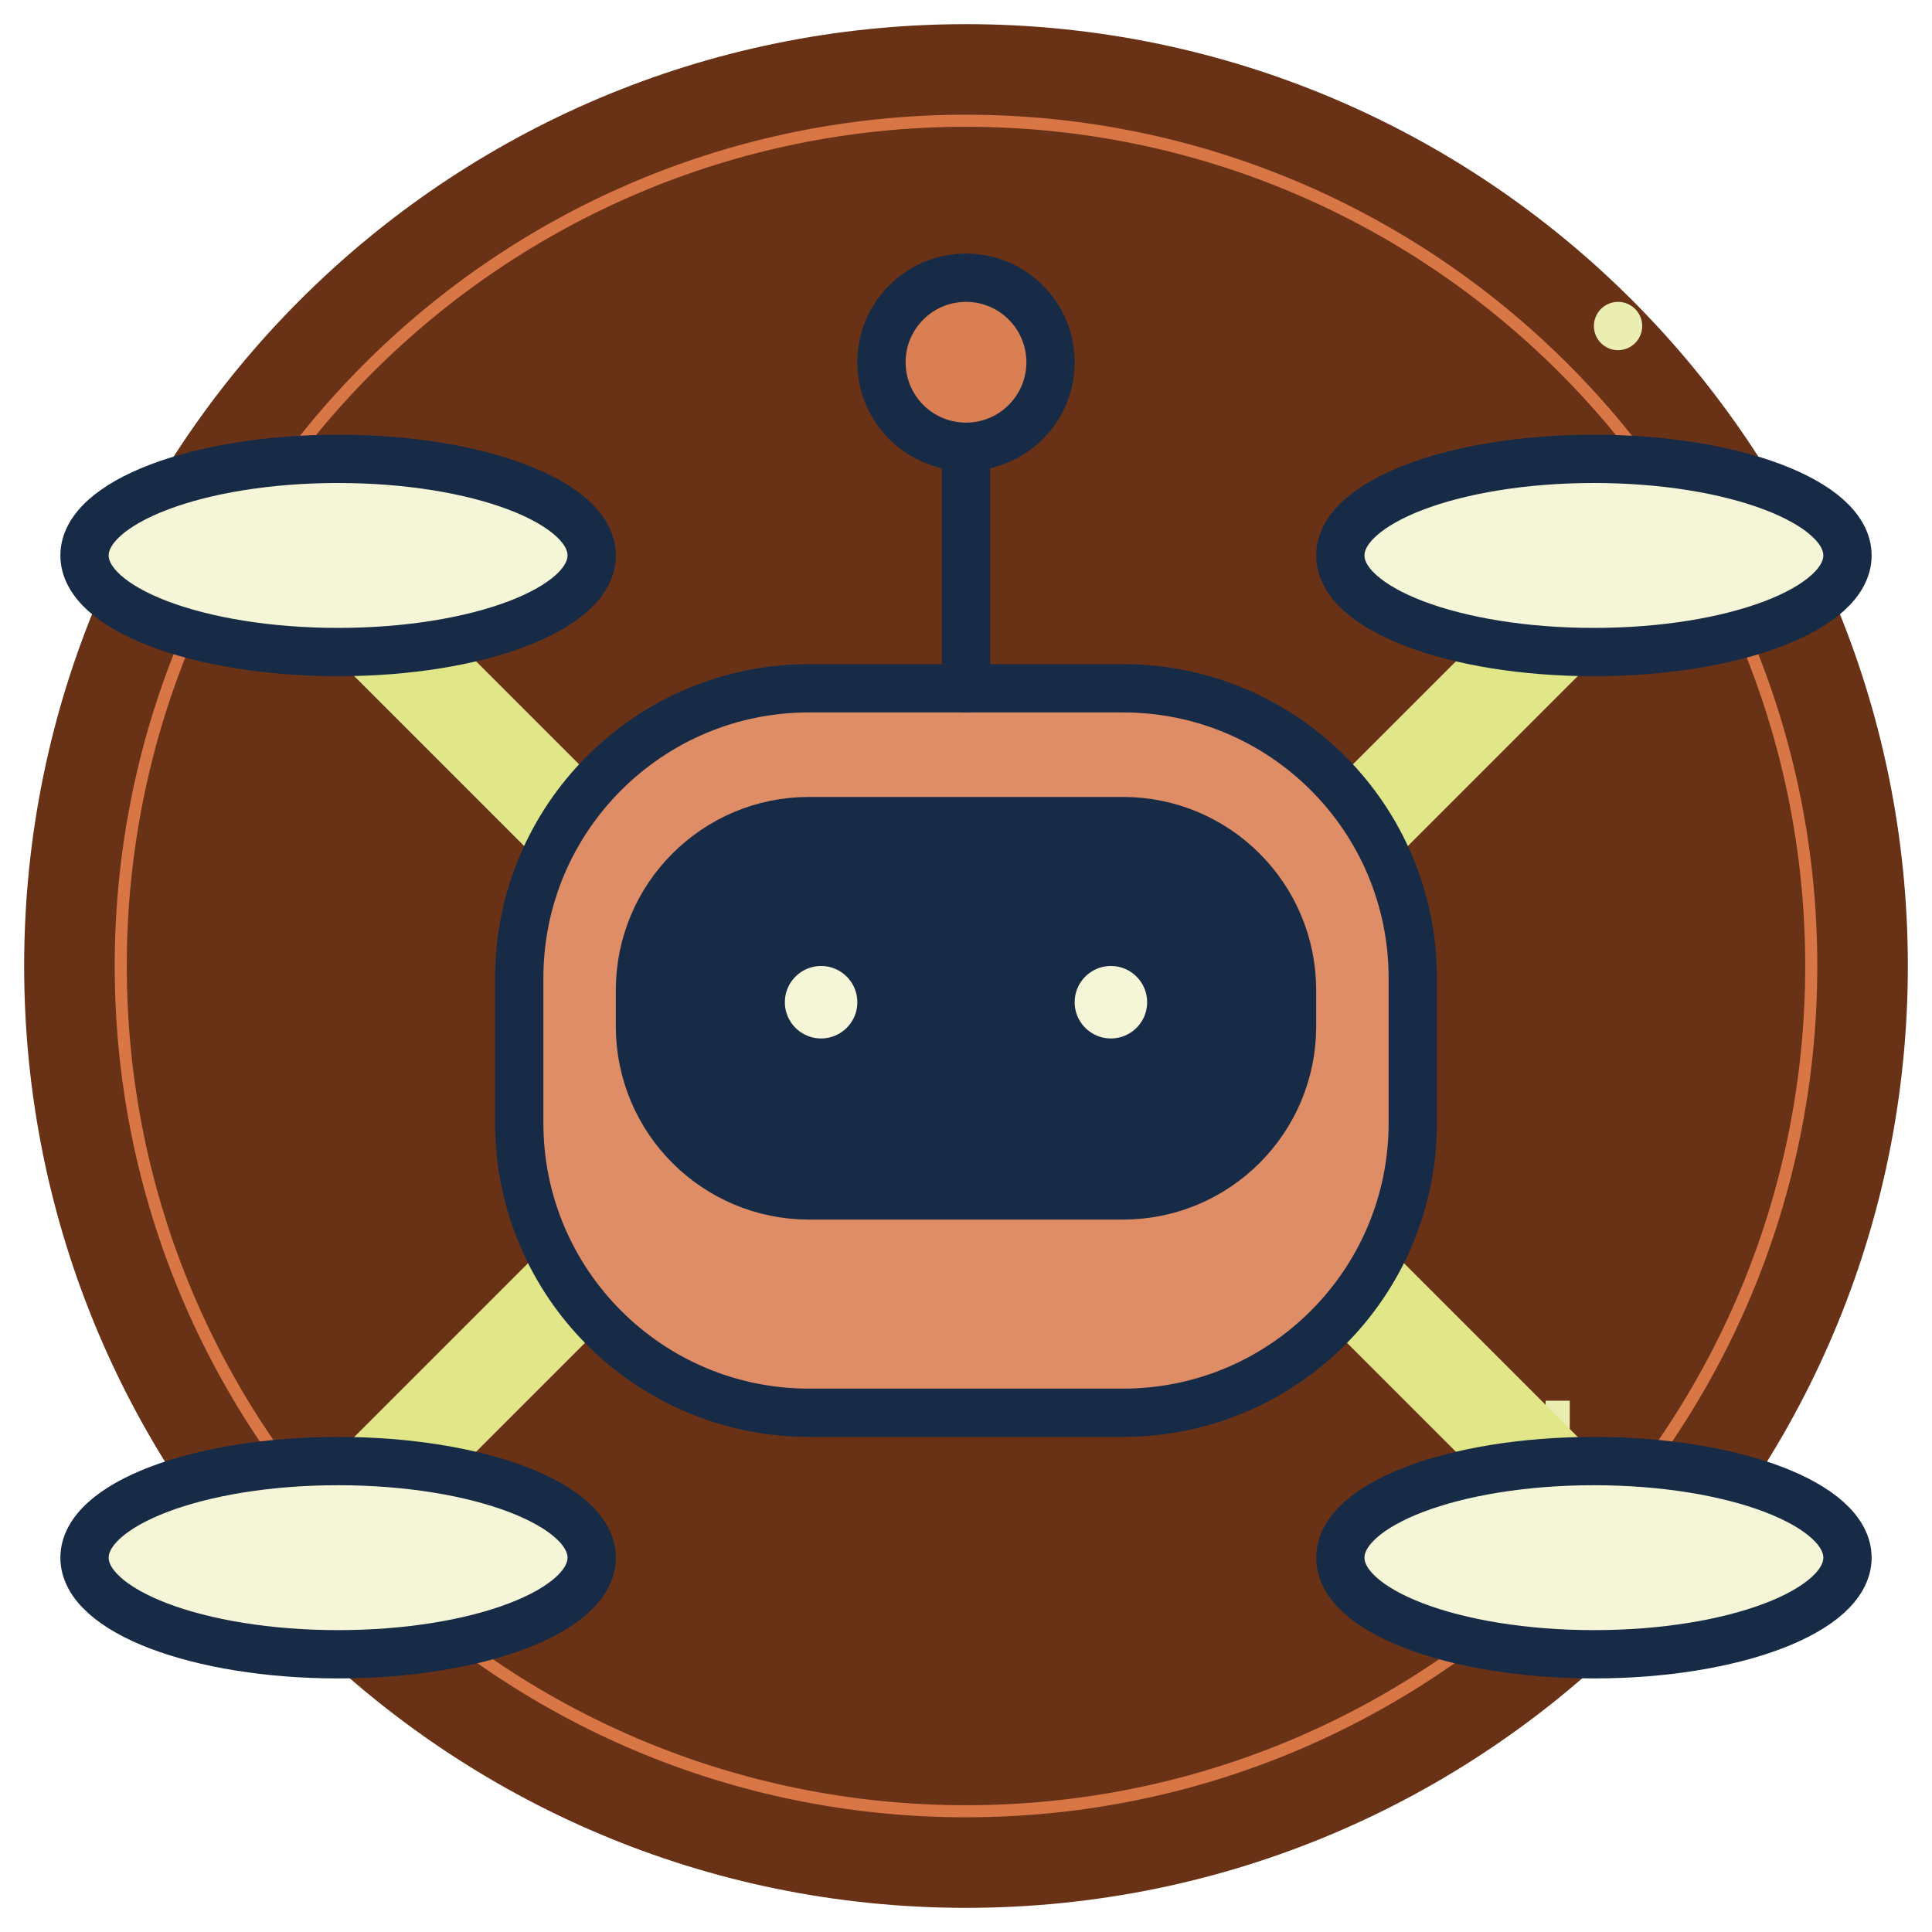
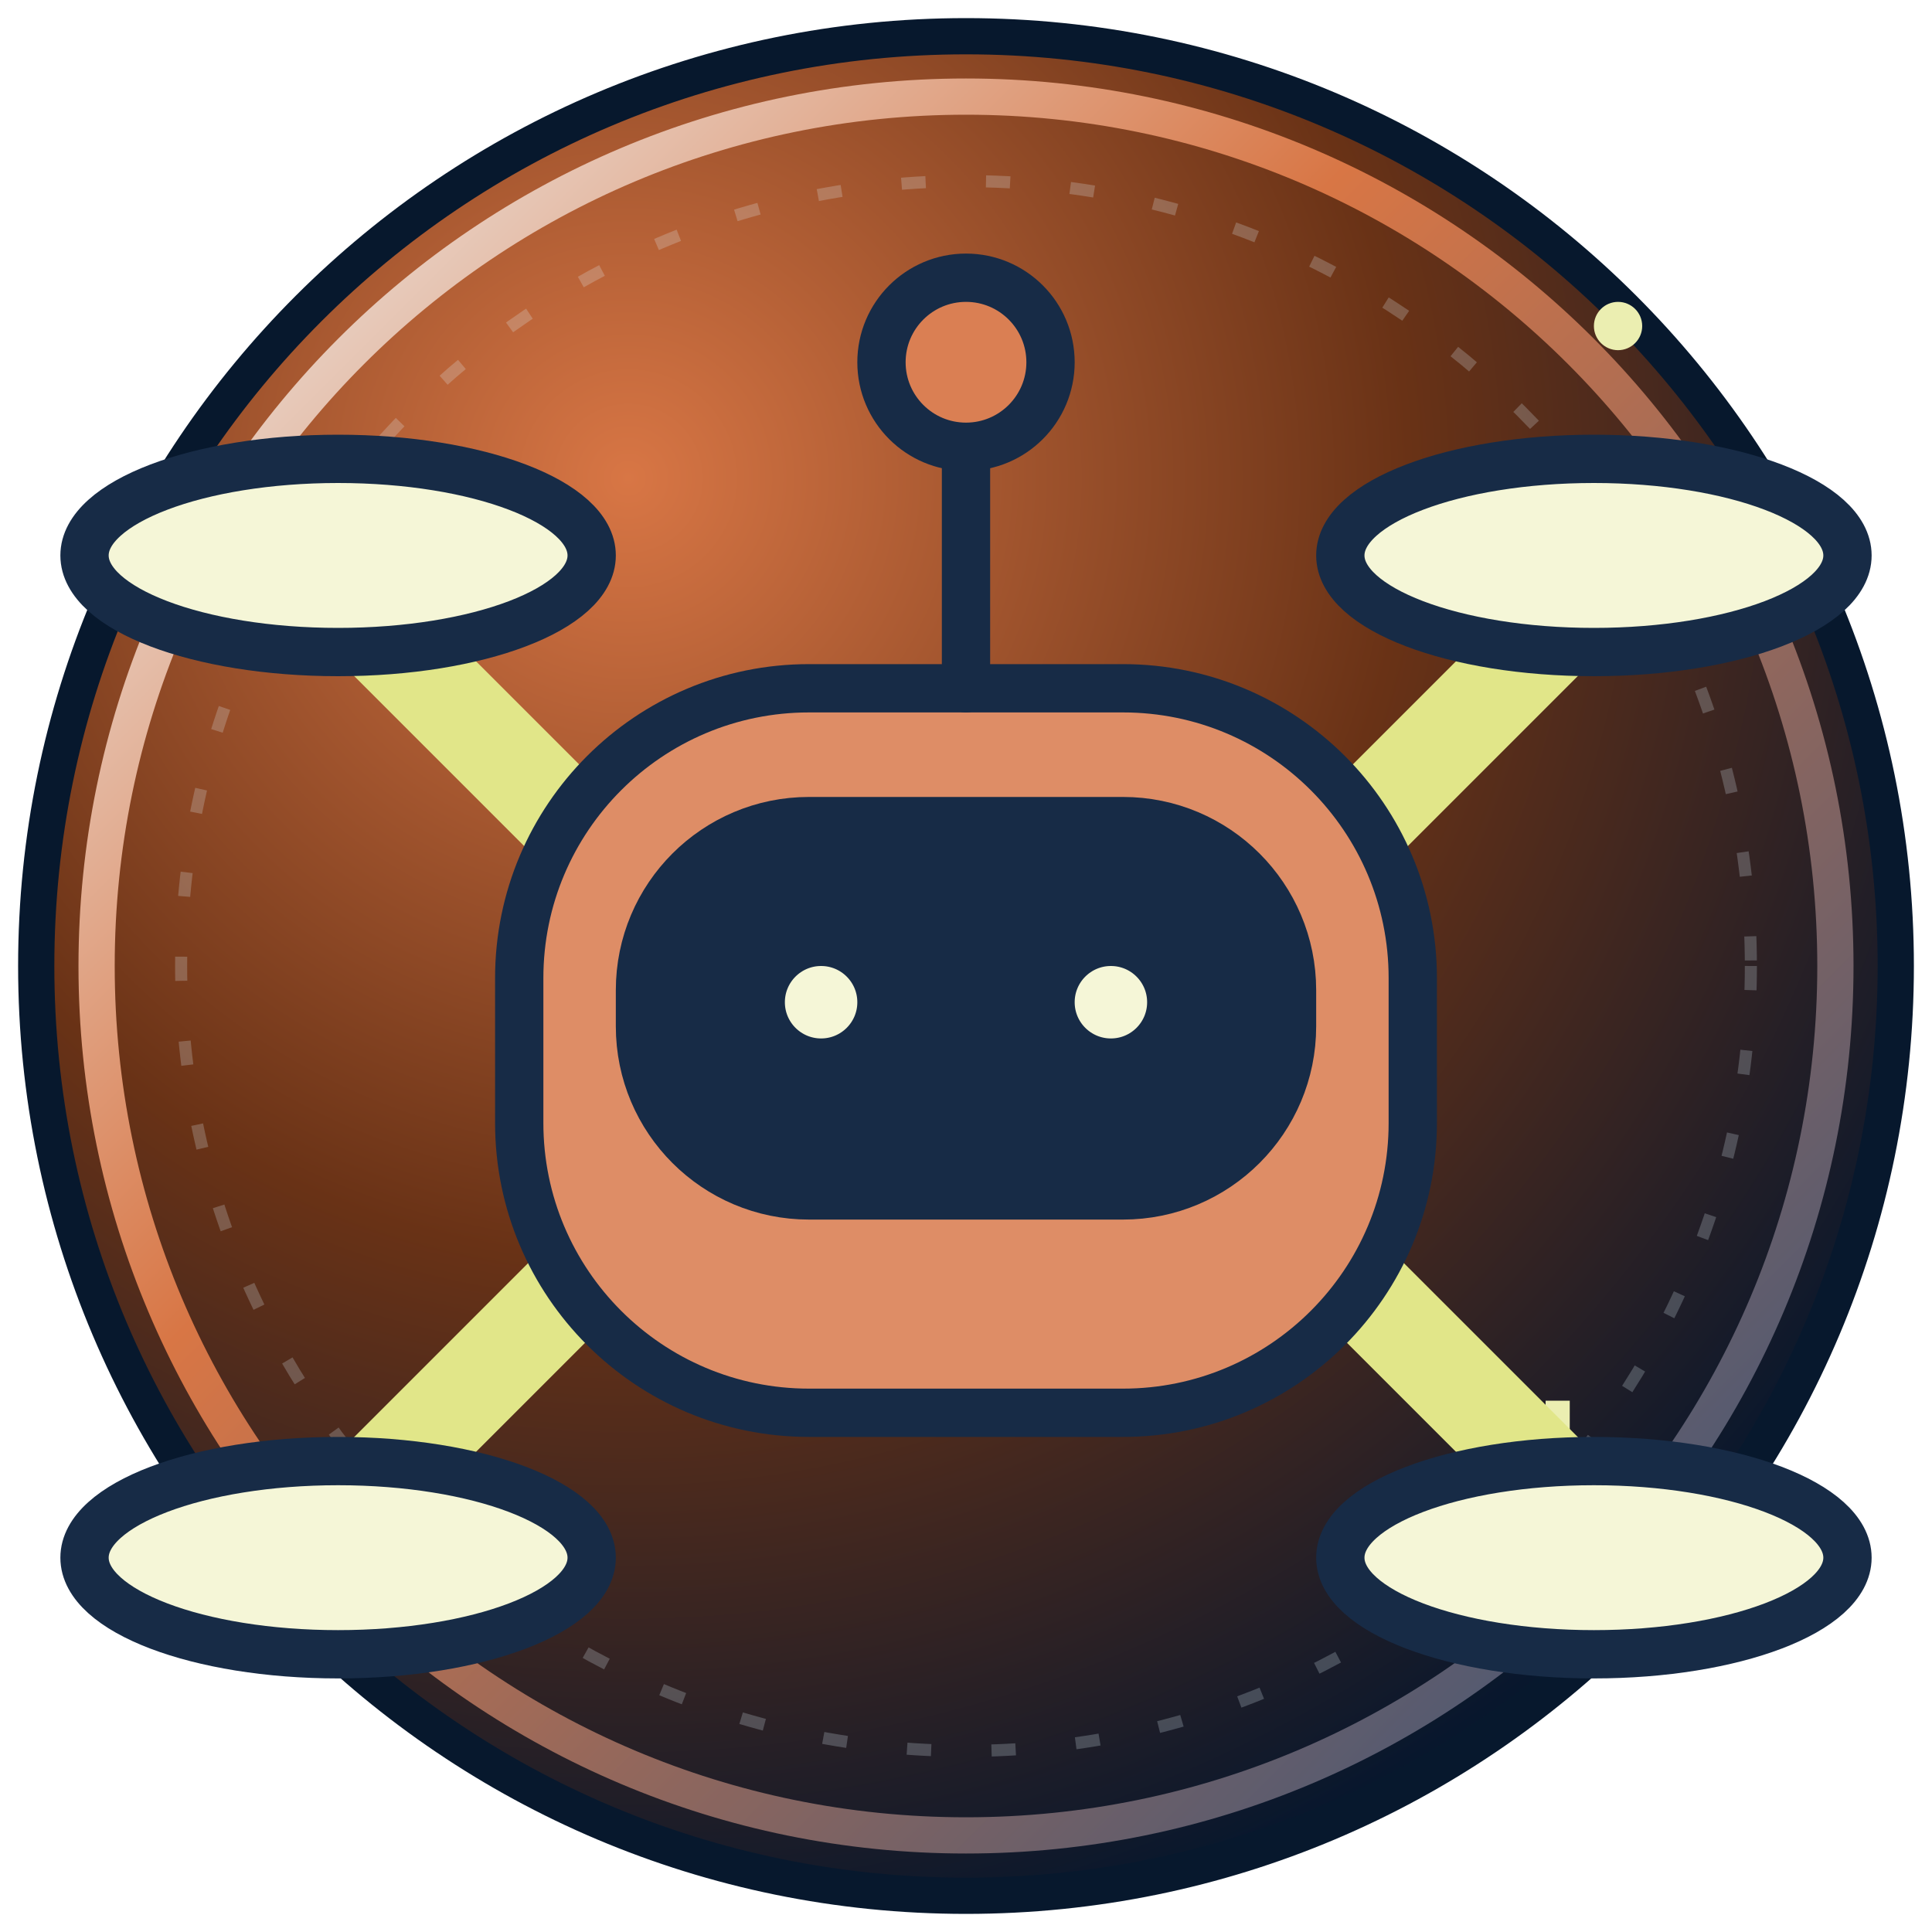
<svg xmlns="http://www.w3.org/2000/svg" width="160" height="160" viewBox="0 0 160 160">
-   <circle cx="80" cy="80" r="78" fill="#693216" />
-   <circle cx="80" cy="80" r="70" fill="#693216" stroke="#d87645" stroke-width="1" />
+   <defs>
+     <radialGradient id="badge" cx=".32" cy=".24" r=".8">
+       <stop stop-color="#d87645" />
+       <stop offset=".52" stop-color="#693216" />
+       <stop offset="1" stop-color="#08172d" />
+     </radialGradient>
+     <linearGradient id="rim" x2="1" y2="1">
+       <stop stop-color="#f0fbff" />
+       <stop offset=".38" stop-color="#d87645" />
+       <stop offset="1" stop-color="#2e527d" />
+     </linearGradient>
+   </defs>
+   <circle cx="80" cy="80" r="77" fill="url(#badge)" stroke="#07182d" stroke-width="3" />
+   <circle cx="80" cy="80" r="72" fill="none" stroke="url(#rim)" stroke-width="3" />
+   <circle cx="80" cy="80" r="65" fill="none" stroke="#e5f5ff" stroke-opacity=".22" stroke-dasharray="2 5" />
  <g fill="#ebeeb1">
    <circle cx="24" cy="41" r="2" />
    <circle cx="134" cy="27" r="2" />
    <path d="M129 116v10m-5-5h10" stroke="#ebeeb1" stroke-width="2" />
  </g>
  <g stroke="#172b46" stroke-width="4" stroke-linecap="round" stroke-linejoin="round">
    <path d="M49 70L29 50M111 70L131 50M49 105L29 125M111 105L131 125" fill="none" stroke="#e1e689" stroke-width="8" />
    <ellipse cx="28" cy="46" rx="21" ry="8" fill="#f5f6d7" />
    <ellipse cx="132" cy="46" rx="21" ry="8" fill="#f5f6d7" />
    <ellipse cx="28" cy="129" rx="21" ry="8" fill="#f5f6d7" />
    <ellipse cx="132" cy="129" rx="21" ry="8" fill="#f5f6d7" />
    <rect x="43" y="57" width="74" height="60" rx="24" fill="#de8d66" />
    <rect x="53" y="68" width="54" height="31" rx="14" fill="#172b46" />
    <circle cx="68" cy="83" r="5" fill="#f5f6d7" />
    <circle cx="92" cy="83" r="5" fill="#f5f6d7" />
    <path d="M80 57V36" />
    <circle cx="80" cy="30" r="7" fill="#da7f53" />
  </g>
</svg>
